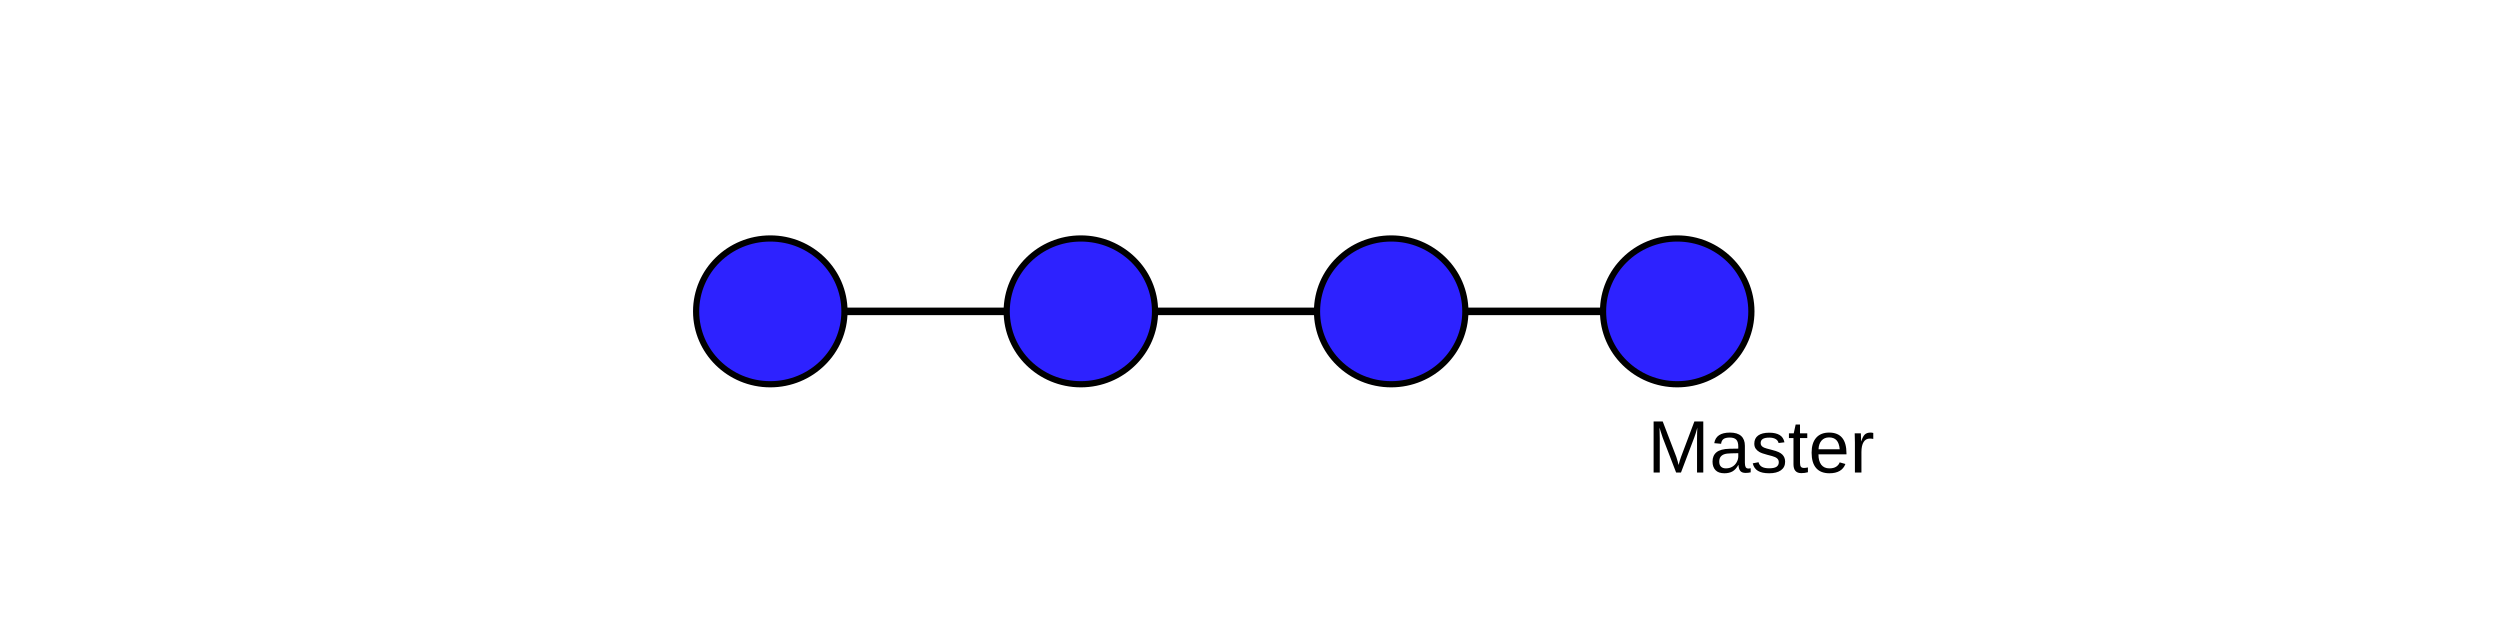
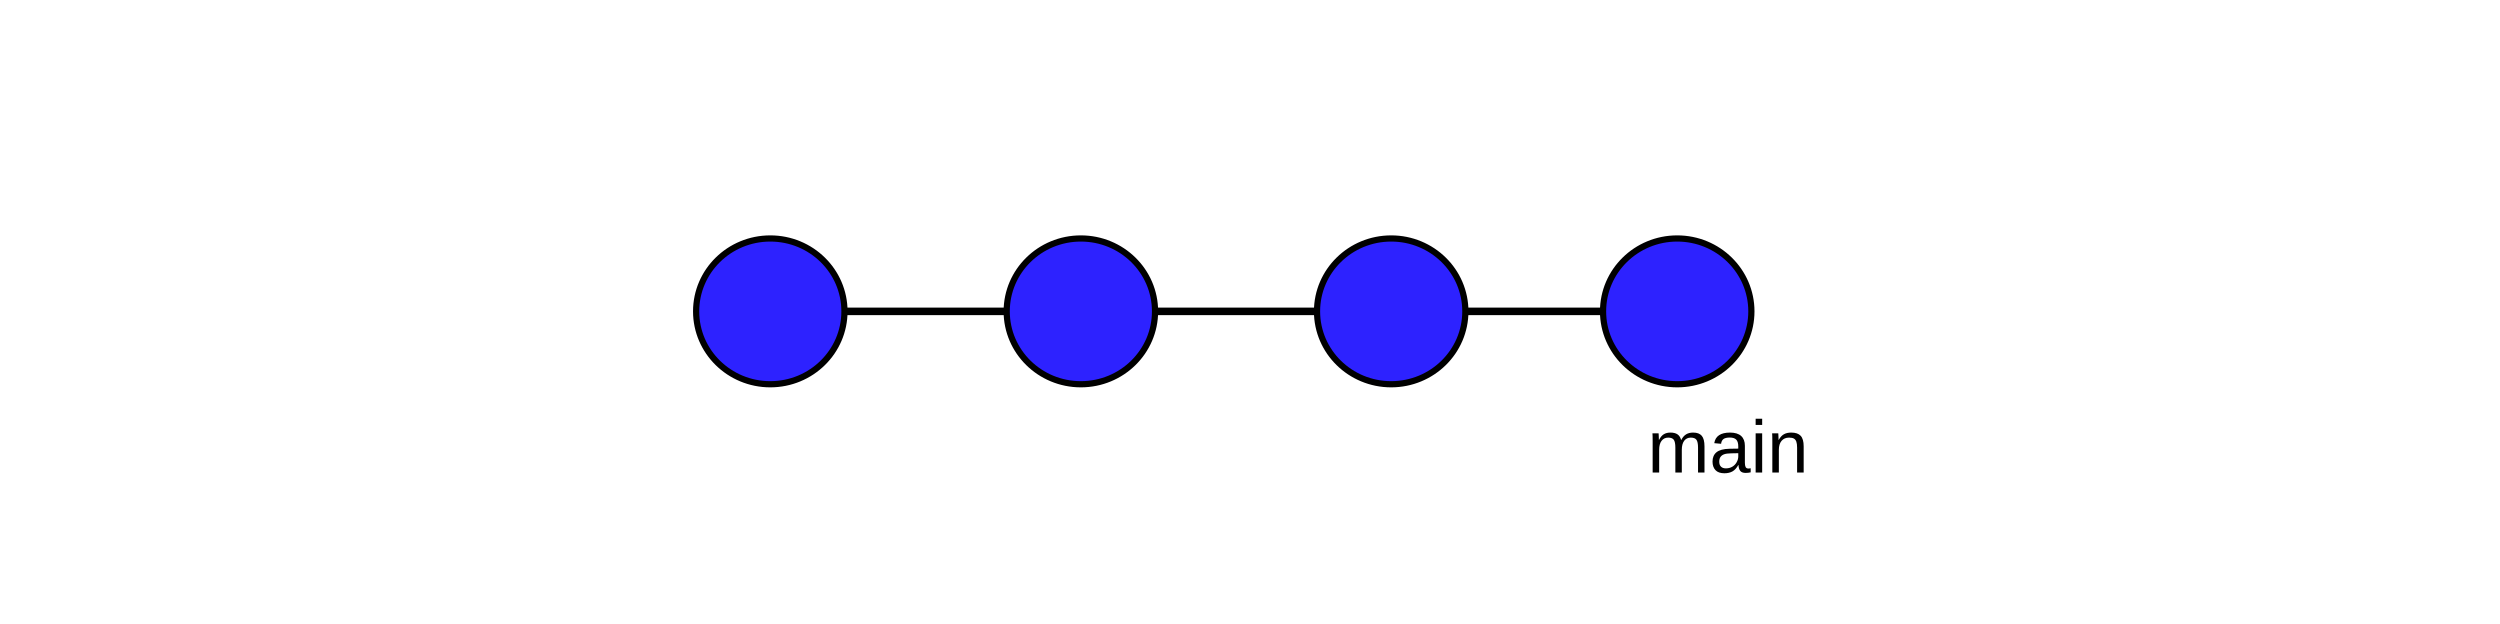
<svg xmlns="http://www.w3.org/2000/svg" width="100%" height="100%" viewBox="0 0 1683 420" version="1.1" xml:space="preserve" style="fill-rule:evenodd;clip-rule:evenodd;stroke-linecap:round;stroke-linejoin:round;stroke-miterlimit:1.5;">
  <g id="Artboard1" transform="matrix(1.2519,0,0,0.361527,-626.097,-348.667)">
    <rect x="500.119" y="964.429" width="1344.14" height="1159.58" style="fill:none;" />
    <g transform="matrix(0.38326,0,0,2.76605,881.416,-59.5031)">
      <path d="M85.897,579.788L1254.32,579.788" style="fill:none;stroke:black;stroke-width:5.05px;" />
    </g>
    <g transform="matrix(0.798789,0,0,2.76605,761.288,-464.614)">
      <ellipse cx="191.602" cy="726.246" rx="49.929" ry="49.07" style="fill:rgb(45,34,255);stroke:black;stroke-width:4.17px;" />
    </g>
    <g transform="matrix(0.798789,0,0,2.76605,928.295,-464.614)">
      <ellipse cx="191.602" cy="726.246" rx="49.929" ry="49.07" style="fill:rgb(45,34,255);stroke:black;stroke-width:4.17px;" />
    </g>
    <g transform="matrix(0.798789,0,0,2.76605,1095.17,-464.614)">
      <ellipse cx="191.602" cy="726.246" rx="49.929" ry="49.07" style="fill:rgb(45,34,255);stroke:black;stroke-width:4.17px;" />
    </g>
    <g transform="matrix(0.798789,0,0,2.76605,1248.98,-464.614)">
      <ellipse cx="191.602" cy="726.246" rx="49.929" ry="49.07" style="fill:rgb(45,34,255);stroke:black;stroke-width:4.17px;" />
    </g>
-     <g transform="matrix(0.798789,0,0,2.76605,1357.32,-86.2089)">
-       <text x="35.968px" y="697.952px" style="font-family:'ArialMT', 'Arial', sans-serif;font-size:50px;">Master</text>
+     <g transform="matrix(0.798789,0,0,2.76605,1386.05,1844.36)">
+       <text x="0px" y="0px" style="font-family:'ArialMT', 'Arial', sans-serif;font-size:50px;">main</text>
    </g>
  </g>
</svg>
